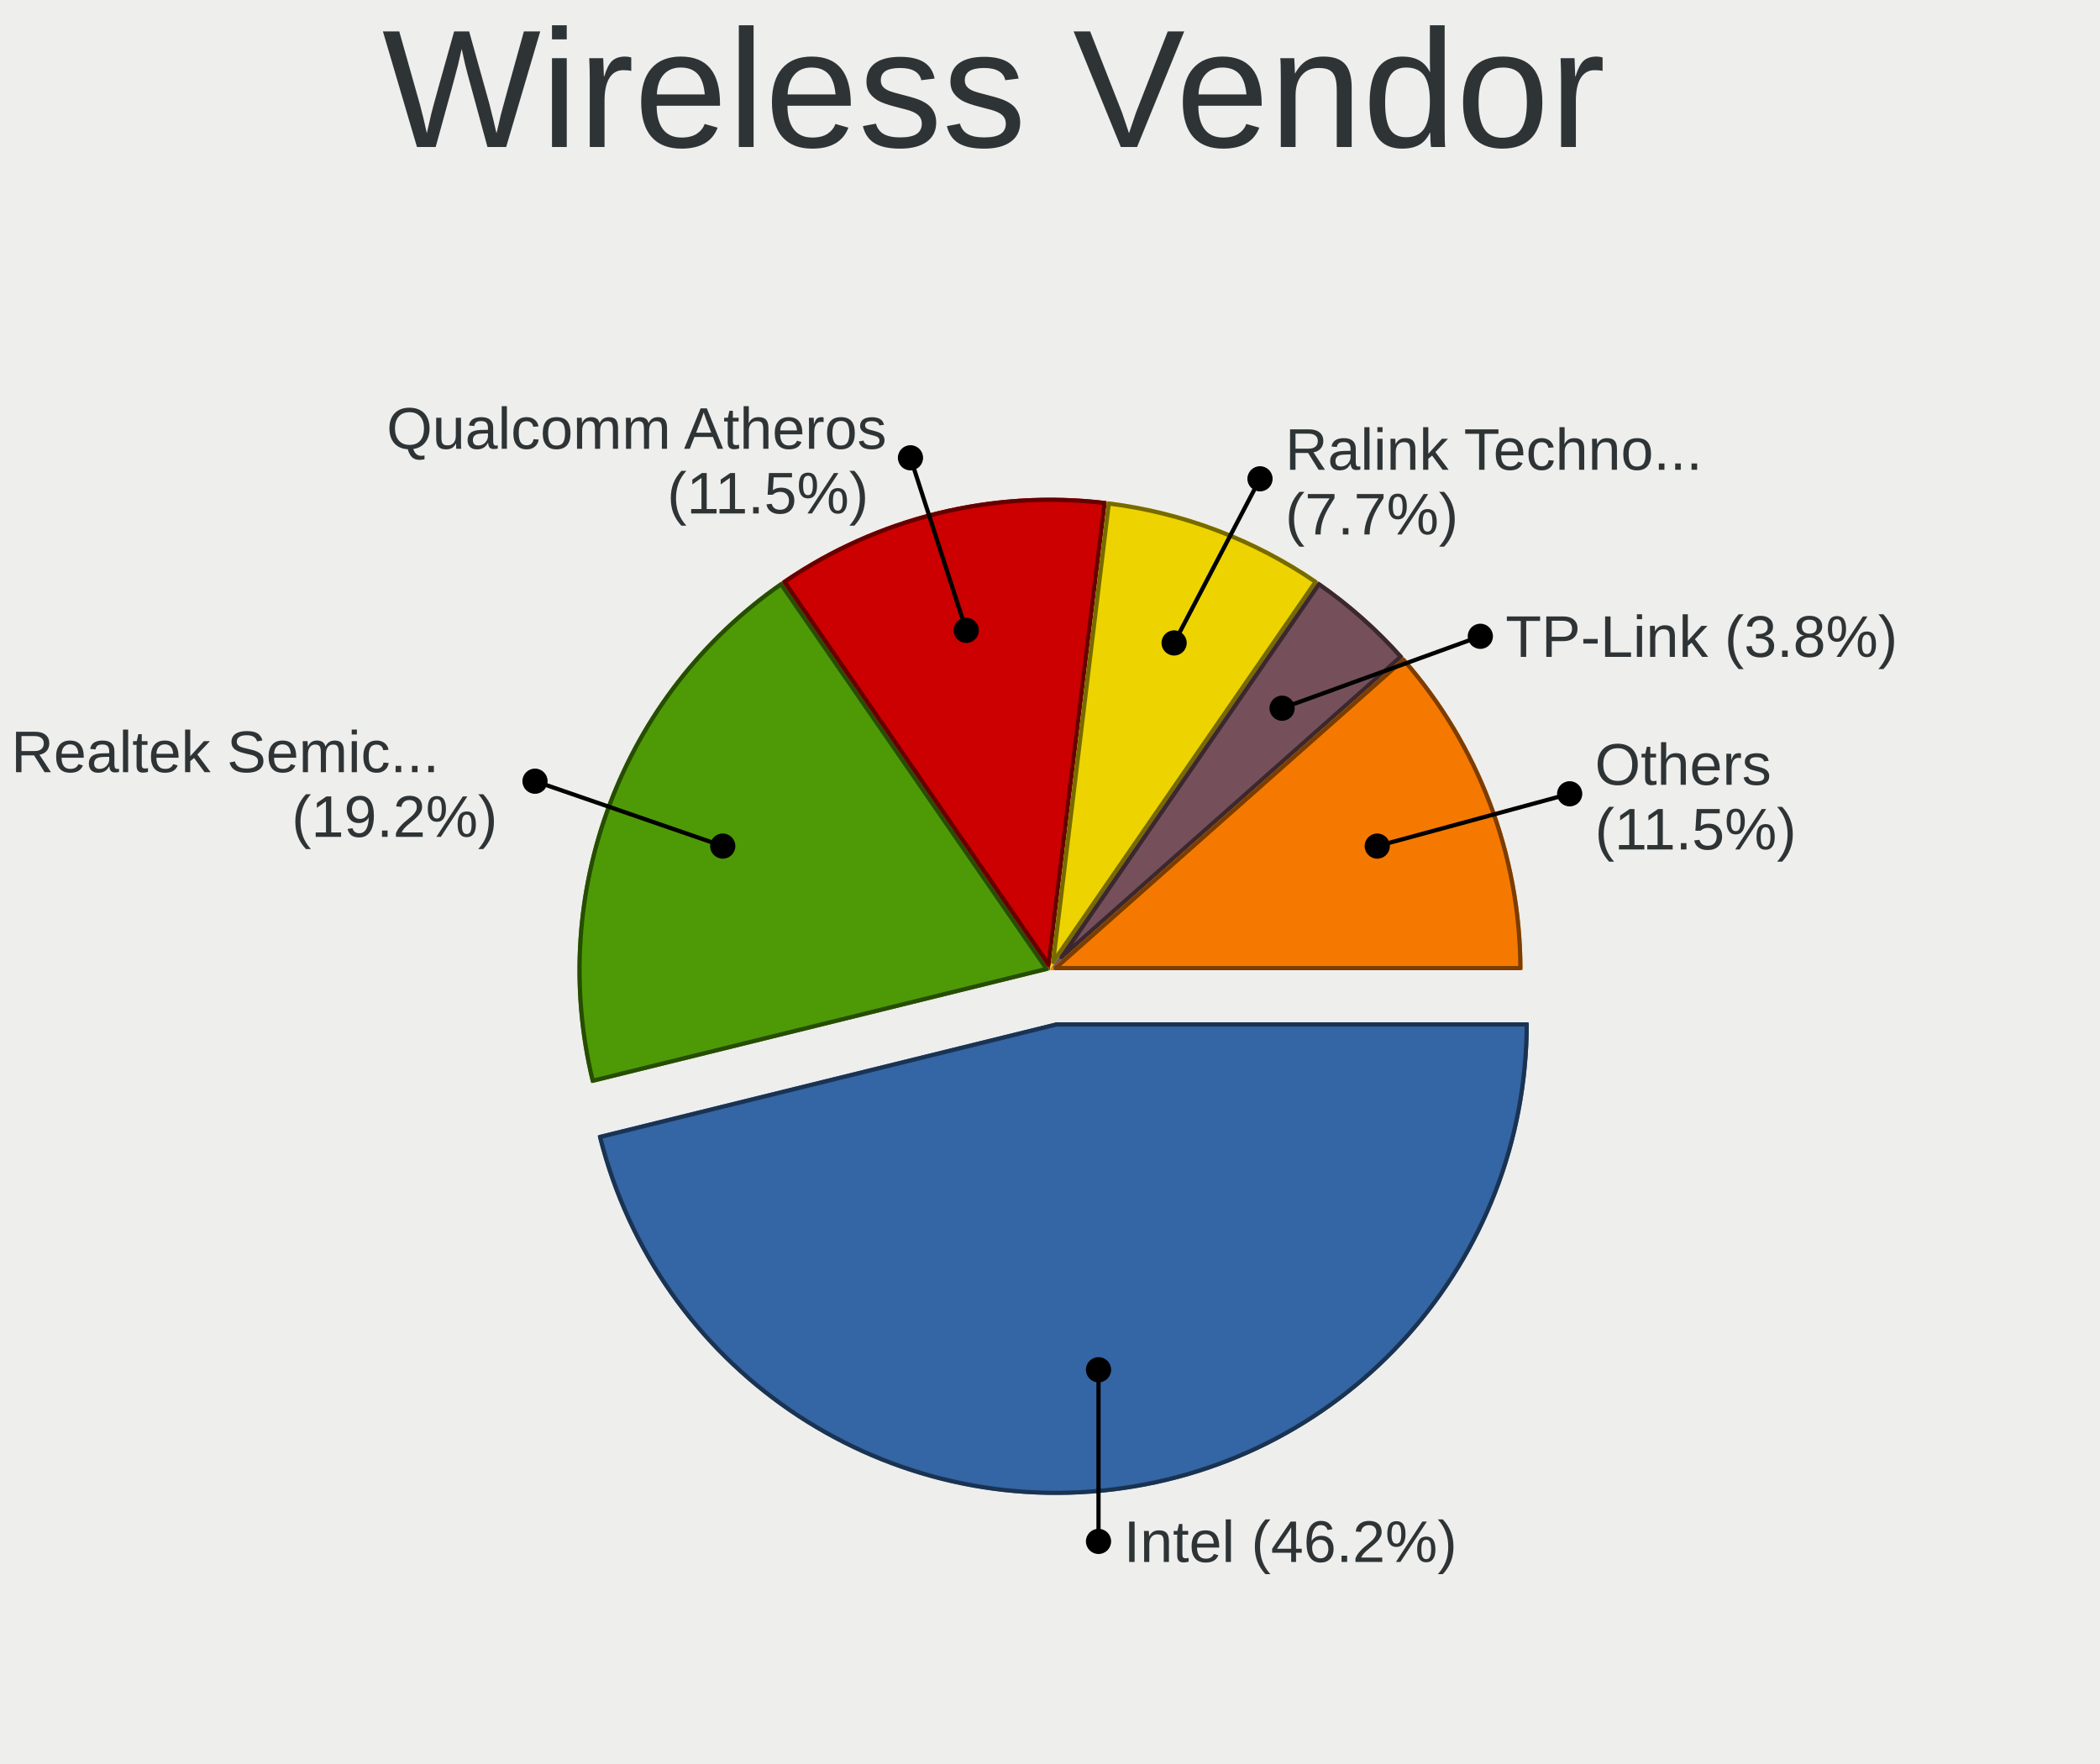
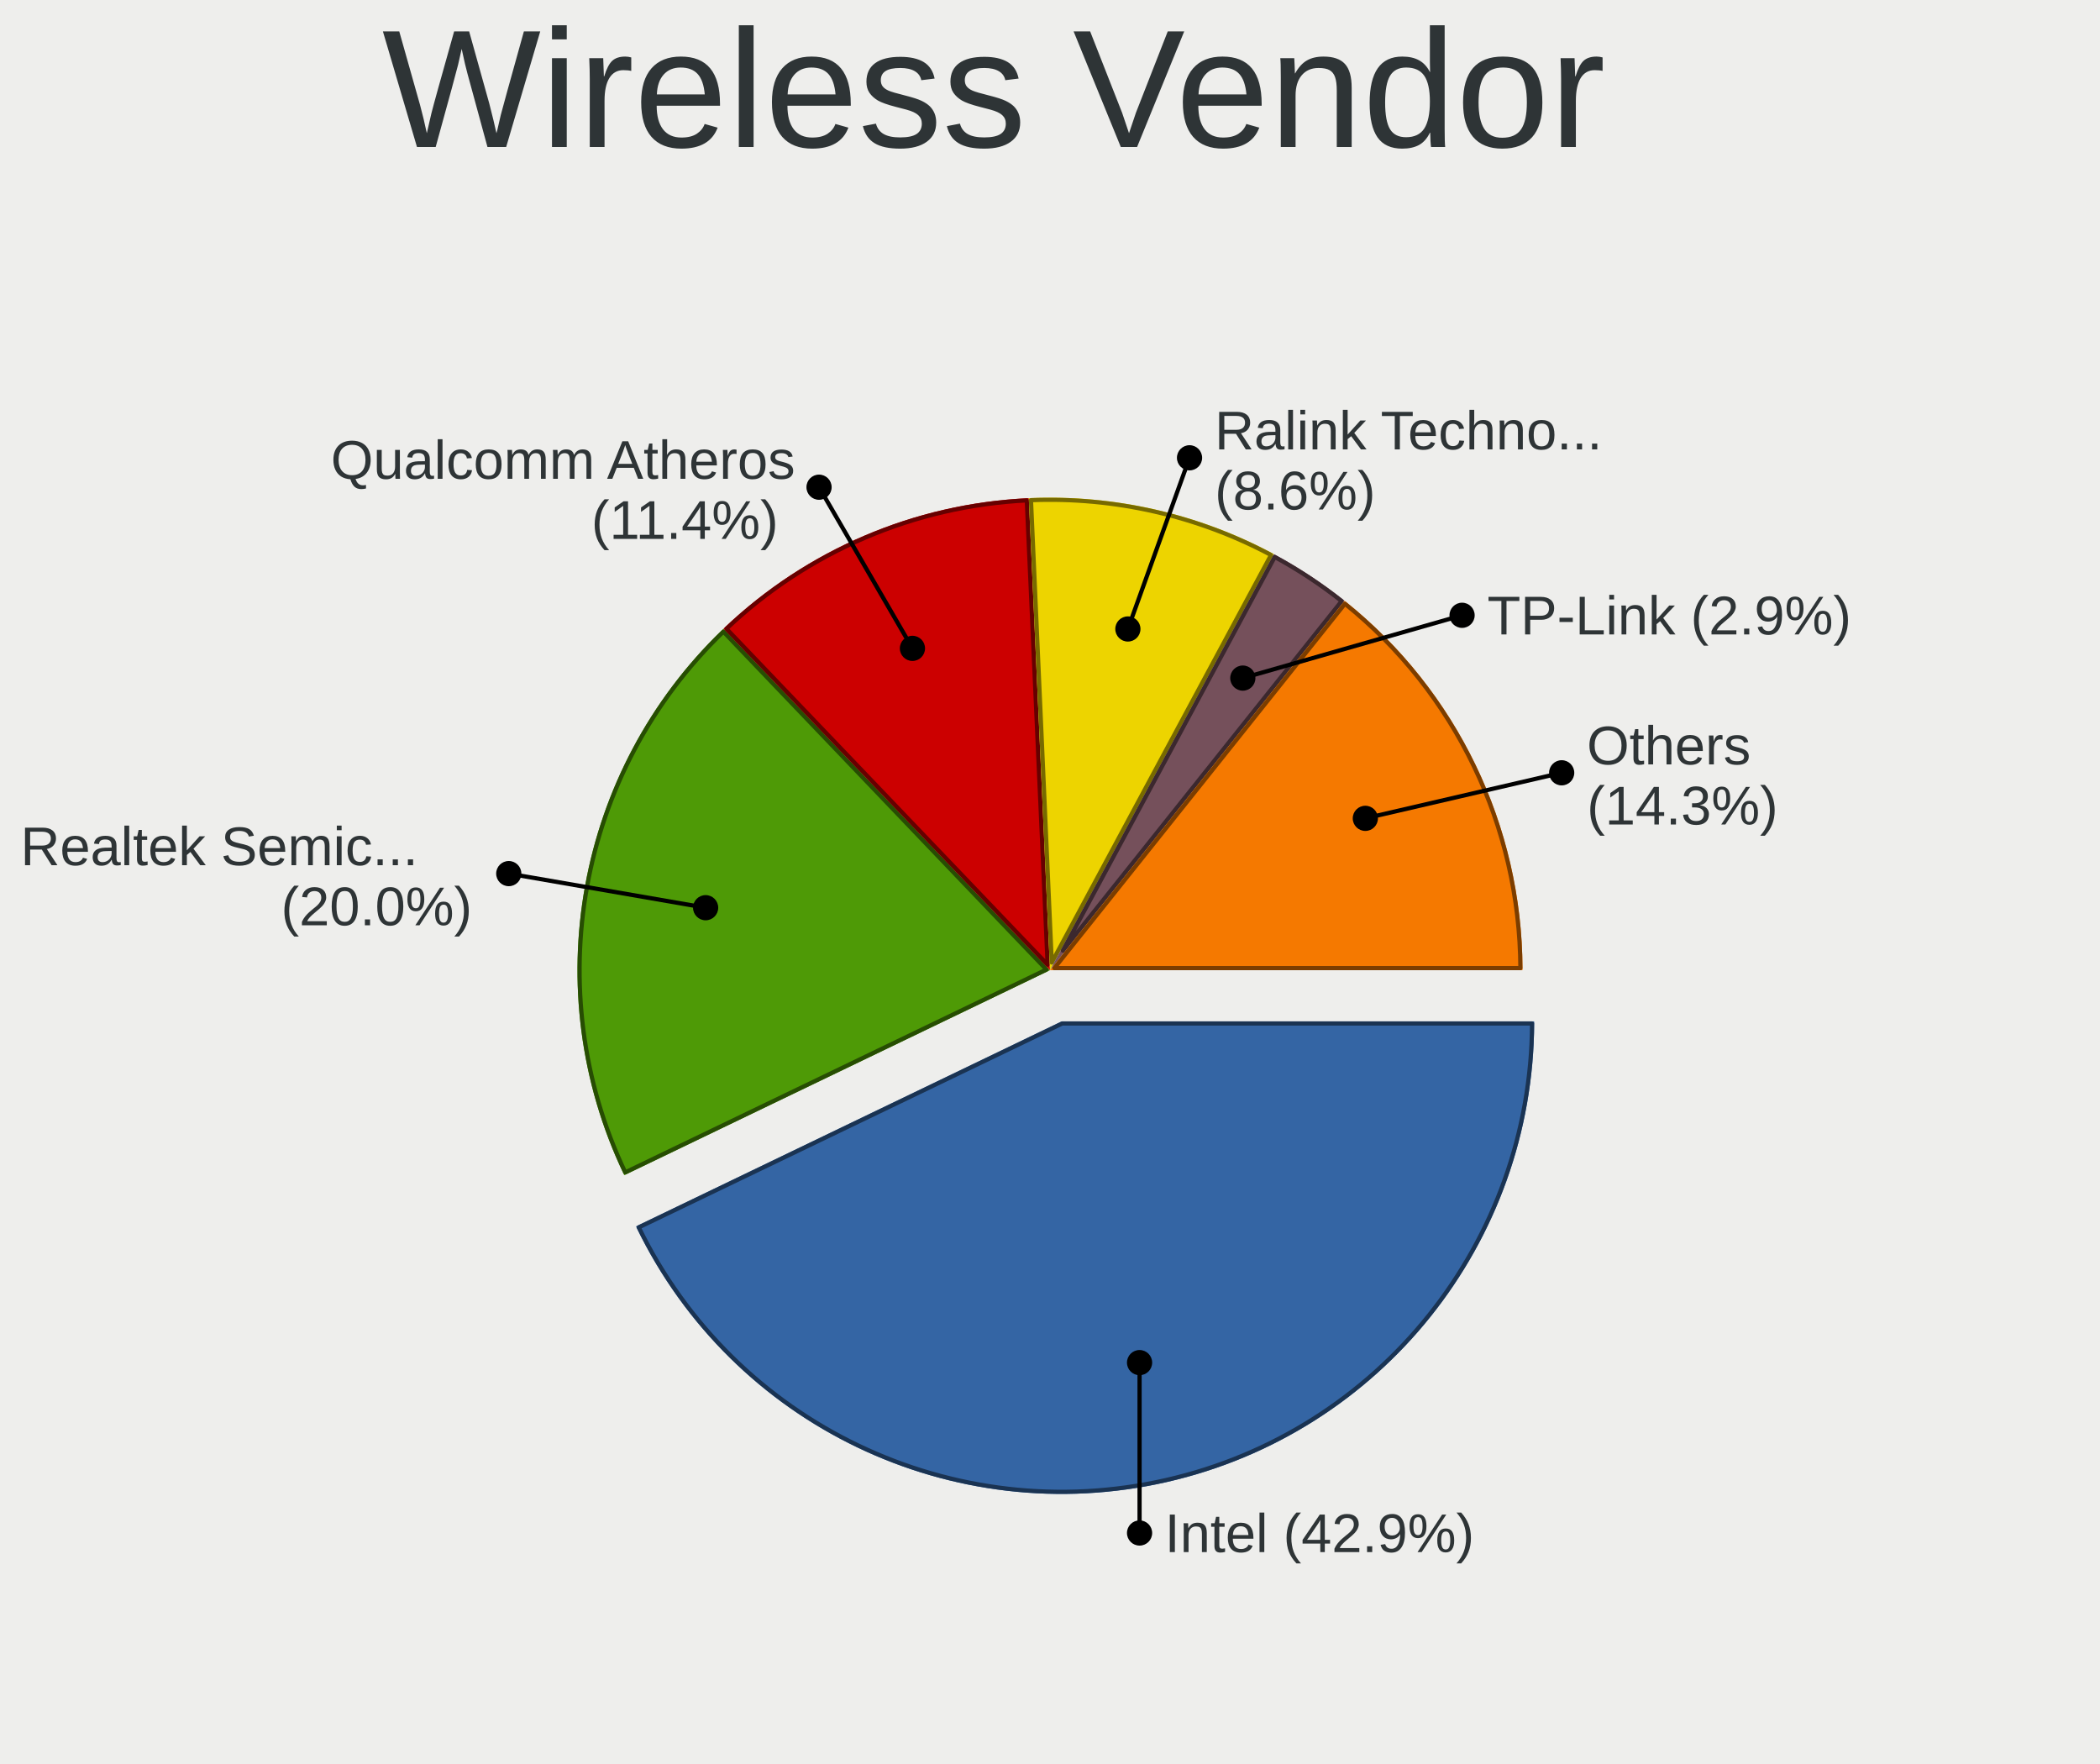
<svg xmlns="http://www.w3.org/2000/svg" width="500" height="420" version="1.0" id="ezcGraph">
  <defs />
  <g id="ezcGraphChart" color-rendering="optimizeQuality" shape-rendering="geometricPrecision" text-rendering="optimizeLegibility">
    <path d=" M 0,420 L 0,0 L 500,0 L 500,420 L 0,420 z " style="fill: #eeeeec; fill-opacity: 1.00; stroke: none;" id="ezcGraphPolygon_1" />
    <path d=" M 0,42 L 0,0 L 500,0 L 500,42 L 0,42 z " style="fill: #000000; fill-opacity: 0.00; stroke: none;" id="ezcGraphPolygon_2" />
-     <path d="M 251.51,243.41 L 364.01,243.41 A 112.50,112.50 0 0,1 142.28,270.33 z" style="fill: #3465a4; fill-opacity: 1.00; stroke: none; cursor: pointer;" id="ezcGraphCircleSector_4" />
-     <path d="M 251.57,243.91 L 363.51,243.91 A 112.00,112.00 0 0,1 142.88,270.70 z" style="fill: none; stroke: #1a3352; stroke-width: 1; stroke-opacity: 1.00; stroke-linecap: round; stroke-linejoin: round;" id="ezcGraphCircleSector_5" />
-     <path d="M 250.00,231.00 L 140.77,257.92 A 112.50,112.50 0 0,1 186.09,138.41 z" style="fill: #4e9a06; fill-opacity: 1.00; stroke: none; cursor: pointer;" id="ezcGraphCircleSector_6" />
-     <path d="M 249.18,230.69 L 141.13,257.32 A 112.00,112.00 0 0,1 185.97,139.11 z" style="fill: none; stroke: #274d03; stroke-width: 1; stroke-opacity: 1.00; stroke-linecap: round; stroke-linejoin: round;" id="ezcGraphCircleSector_7" />
-     <path d="M 250.00,231.00 L 186.09,138.41 A 112.50,112.50 0 0,1 263.56,119.32 z" style="fill: #cc0000; fill-opacity: 1.00; stroke: none; cursor: pointer;" id="ezcGraphCircleSector_8" />
-     <path d="M 249.66,229.63 L 186.79,138.54 A 112.00,112.00 0 0,1 263.00,119.76 z" style="fill: none; stroke: #660000; stroke-width: 1; stroke-opacity: 1.00; stroke-linecap: round; stroke-linejoin: round;" id="ezcGraphCircleSector_9" />
-     <path d="M 250.00,231.00 L 263.56,119.32 A 112.50,112.50 0 0,1 313.91,138.41 z" style="fill: #edd400; fill-opacity: 1.00; stroke: none; cursor: pointer;" id="ezcGraphCircleSector_10" />
-     <path d="M 250.74,229.05 L 264.00,119.88 A 112.00,112.00 0 0,1 313.21,138.54 z" style="fill: none; stroke: #776a00; stroke-width: 1; stroke-opacity: 1.00; stroke-linecap: round; stroke-linejoin: round;" id="ezcGraphCircleSector_11" />
-     <path d="M 250.00,231.00 L 313.91,138.41 A 112.50,112.50 0 0,1 334.21,156.40 z" style="fill: #75505b; fill-opacity: 1.00; stroke: none; cursor: pointer;" id="ezcGraphCircleSector_12" />
-     <path d="M 252.75,227.90 L 314.03,139.11 A 112.00,112.00 0 0,1 333.50,156.36 z" style="fill: none; stroke: #3b282e; stroke-width: 1; stroke-opacity: 1.00; stroke-linecap: round; stroke-linejoin: round;" id="ezcGraphCircleSector_13" />
-     <path d="M 250.00,231.00 L 334.21,156.40 A 112.50,112.50 0 0,1 362.50,231.00 z" style="fill: #f57900; fill-opacity: 1.00; stroke: none;" id="ezcGraphCircleSector_14" />
-     <path d="M 251.32,230.50 L 334.16,157.10 A 112.00,112.00 0 0,1 362.00,230.50 z" style="fill: none; stroke: #7b3d00; stroke-width: 1; stroke-opacity: 1.00; stroke-linecap: round; stroke-linejoin: round;" id="ezcGraphCircleSector_15" />
-     <path d=" M 230.057,150.088 L 216.779,109" style="fill: none; stroke: #000000; stroke-width: 1; stroke-opacity: 1.00; stroke-linecap: round; stroke-linejoin: round;" id="ezcGraphLine_16" />
-     <ellipse cx="230.057" cy="150.088" rx="3" ry="3" style="fill: #000000; fill-opacity: 1.00; stroke: none;" id="ezcGraphCircle_17" />
-     <ellipse cx="216.779" cy="109" rx="3" ry="3" style="fill: #000000; fill-opacity: 1.00; stroke: none;" id="ezcGraphCircle_18" />
-     <path d=" M 172.082,201.45 L 127.381,186" style="fill: none; stroke: #000000; stroke-width: 1; stroke-opacity: 1.00; stroke-linecap: round; stroke-linejoin: round;" id="ezcGraphLine_20" />
-     <ellipse cx="172.082" cy="201.45" rx="3" ry="3" style="fill: #000000; fill-opacity: 1.00; stroke: none;" id="ezcGraphCircle_21" />
-     <ellipse cx="127.381" cy="186" rx="3" ry="3" style="fill: #000000; fill-opacity: 1.00; stroke: none;" id="ezcGraphCircle_22" />
-     <path d=" M 279.55,153.082 L 300,114" style="fill: none; stroke: #000000; stroke-width: 1; stroke-opacity: 1.00; stroke-linecap: round; stroke-linejoin: round;" id="ezcGraphLine_24" />
-     <ellipse cx="279.55" cy="153.082" rx="3" ry="3" style="fill: #000000; fill-opacity: 1.00; stroke: none;" id="ezcGraphCircle_25" />
-     <ellipse cx="300" cy="114" rx="3" ry="3" style="fill: #000000; fill-opacity: 1.00; stroke: none;" id="ezcGraphCircle_26" />
-     <path d=" M 305.26,168.624 L 352.461,151.5" style="fill: none; stroke: #000000; stroke-width: 1; stroke-opacity: 1.00; stroke-linecap: round; stroke-linejoin: round;" id="ezcGraphLine_28" />
-     <ellipse cx="305.26" cy="168.624" rx="3" ry="3" style="fill: #000000; fill-opacity: 1.00; stroke: none;" id="ezcGraphCircle_29" />
-     <ellipse cx="352.461" cy="151.5" rx="3" ry="3" style="fill: #000000; fill-opacity: 1.00; stroke: none;" id="ezcGraphCircle_30" />
-     <path d=" M 327.918,201.45 L 373.733,189" style="fill: none; stroke: #000000; stroke-width: 1; stroke-opacity: 1.00; stroke-linecap: round; stroke-linejoin: round;" id="ezcGraphLine_32" />
-     <ellipse cx="327.918" cy="201.45" rx="3" ry="3" style="fill: #000000; fill-opacity: 1.00; stroke: none;" id="ezcGraphCircle_33" />
-     <ellipse cx="373.733" cy="189" rx="3" ry="3" style="fill: #000000; fill-opacity: 1.00; stroke: none;" id="ezcGraphCircle_34" />
-     <path d=" M 261.551,326.135 L 261.551,367" style="fill: none; stroke: #000000; stroke-width: 1; stroke-opacity: 1.00; stroke-linecap: round; stroke-linejoin: round;" id="ezcGraphLine_36" />
-     <ellipse cx="261.551" cy="326.135" rx="3" ry="3" style="fill: #000000; fill-opacity: 1.00; stroke: none;" id="ezcGraphCircle_37" />
-     <ellipse cx="261.551" cy="367" rx="3" ry="3" style="fill: #000000; fill-opacity: 1.00; stroke: none;" id="ezcGraphCircle_38" />
+     <path d="M 252.78,243.19 L 365.28,243.19 A 112.50,112.50 0 0,1 151.42,292.00 z" style="fill: #3465a4; fill-opacity: 1.00; stroke: none; cursor: pointer;" id="ezcGraphCircleSector_4" />
+     <path d="M 252.90,243.69 L 364.78,243.69 A 112.00,112.00 0 0,1 152.09,292.23 z" style="fill: none; stroke: #1a3352; stroke-width: 1; stroke-opacity: 1.00; stroke-linecap: round; stroke-linejoin: round;" id="ezcGraphCircleSector_5" />
+     <path d="M 250.00,231.00 L 148.64,279.81 A 112.50,112.50 0 0,1 172.26,149.69 z" style="fill: #4e9a06; fill-opacity: 1.00; stroke: none; cursor: pointer;" id="ezcGraphCircleSector_6" />
+     <path d="M 249.16,230.85 L 148.87,279.14 A 112.00,112.00 0 0,1 172.24,150.39 z" style="fill: none; stroke: #274d03; stroke-width: 1; stroke-opacity: 1.00; stroke-linecap: round; stroke-linejoin: round;" id="ezcGraphCircleSector_7" />
+     <path d="M 250.00,231.00 L 172.26,149.69 A 112.50,112.50 0 0,1 244.95,118.61 z" style="fill: #cc0000; fill-opacity: 1.00; stroke: none; cursor: pointer;" id="ezcGraphCircleSector_8" />
+     <path d="M 249.44,229.69 L 172.96,149.70 A 112.00,112.00 0 0,1 244.48,119.14 z" style="fill: none; stroke: #660000; stroke-width: 1; stroke-opacity: 1.00; stroke-linecap: round; stroke-linejoin: round;" id="ezcGraphCircleSector_9" />
+     <path d="M 250.00,231.00 L 244.95,118.61 A 112.50,112.50 0 0,1 303.31,131.93 z" style="fill: #edd400; fill-opacity: 1.00; stroke: none; cursor: pointer;" id="ezcGraphCircleSector_10" />
+     <path d="M 250.42,229.17 L 245.47,119.09 A 112.00,112.00 0 0,1 302.63,132.14 z" style="fill: none; stroke: #776a00; stroke-width: 1; stroke-opacity: 1.00; stroke-linecap: round; stroke-linejoin: round;" id="ezcGraphCircleSector_11" />
+     <path d="M 250.00,231.00 L 303.31,131.93 A 112.50,112.50 0 0,1 320.14,143.04 z" style="fill: #75505b; fill-opacity: 1.00; stroke: none; cursor: pointer;" id="ezcGraphCircleSector_12" />
+     <path d="M 253.07,226.34 L 303.51,132.61 A 112.00,112.00 0 0,1 319.44,143.12 z" style="fill: none; stroke: #3b282e; stroke-width: 1; stroke-opacity: 1.00; stroke-linecap: round; stroke-linejoin: round;" id="ezcGraphCircleSector_13" />
+     <path d="M 250.00,231.00 L 320.14,143.04 A 112.50,112.50 0 0,1 362.50,231.00 z" style="fill: #f57900; fill-opacity: 1.00; stroke: none;" id="ezcGraphCircleSector_14" />
+     <path d="M 251.04,230.50 L 320.22,143.75 A 112.00,112.00 0 0,1 362.00,230.50 z" style="fill: none; stroke: #7b3d00; stroke-width: 1; stroke-opacity: 1.00; stroke-linecap: round; stroke-linejoin: round;" id="ezcGraphCircleSector_15" />
+     <path d=" M 217.248,154.373 L 195.01,116" style="fill: none; stroke: #000000; stroke-width: 1; stroke-opacity: 1.00; stroke-linecap: round; stroke-linejoin: round;" id="ezcGraphLine_16" />
+     <ellipse cx="217.248" cy="154.373" rx="3" ry="3" style="fill: #000000; fill-opacity: 1.00; stroke: none;" id="ezcGraphCircle_17" />
+     <ellipse cx="195.01" cy="116" rx="3" ry="3" style="fill: #000000; fill-opacity: 1.00; stroke: none;" id="ezcGraphCircle_18" />
+     <path d=" M 168.006,216.12 L 121.134,208" style="fill: none; stroke: #000000; stroke-width: 1; stroke-opacity: 1.00; stroke-linecap: round; stroke-linejoin: round;" id="ezcGraphLine_20" />
+     <ellipse cx="168.006" cy="216.12" rx="3" ry="3" style="fill: #000000; fill-opacity: 1.00; stroke: none;" id="ezcGraphCircle_21" />
+     <ellipse cx="121.134" cy="208" rx="3" ry="3" style="fill: #000000; fill-opacity: 1.00; stroke: none;" id="ezcGraphCircle_22" />
+     <path d=" M 268.543,149.756 L 283.221,109" style="fill: none; stroke: #000000; stroke-width: 1; stroke-opacity: 1.00; stroke-linecap: round; stroke-linejoin: round;" id="ezcGraphLine_24" />
+     <ellipse cx="268.543" cy="149.756" rx="3" ry="3" style="fill: #000000; fill-opacity: 1.00; stroke: none;" id="ezcGraphCircle_25" />
+     <ellipse cx="283.221" cy="109" rx="3" ry="3" style="fill: #000000; fill-opacity: 1.00; stroke: none;" id="ezcGraphCircle_26" />
+     <path d=" M 295.908,161.452 L 348.113,146.5" style="fill: none; stroke: #000000; stroke-width: 1; stroke-opacity: 1.00; stroke-linecap: round; stroke-linejoin: round;" id="ezcGraphLine_28" />
+     <ellipse cx="295.908" cy="161.452" rx="3" ry="3" style="fill: #000000; fill-opacity: 1.00; stroke: none;" id="ezcGraphCircle_29" />
+     <ellipse cx="348.113" cy="146.5" rx="3" ry="3" style="fill: #000000; fill-opacity: 1.00; stroke: none;" id="ezcGraphCircle_30" />
+     <path d=" M 325.081,194.843 L 371.827,184" style="fill: none; stroke: #000000; stroke-width: 1; stroke-opacity: 1.00; stroke-linecap: round; stroke-linejoin: round;" id="ezcGraphLine_32" />
+     <ellipse cx="325.081" cy="194.843" rx="3" ry="3" style="fill: #000000; fill-opacity: 1.00; stroke: none;" id="ezcGraphCircle_33" />
+     <ellipse cx="371.827" cy="184" rx="3" ry="3" style="fill: #000000; fill-opacity: 1.00; stroke: none;" id="ezcGraphCircle_34" />
+     <path d=" M 271.325,324.431 L 271.325,365" style="fill: none; stroke: #000000; stroke-width: 1; stroke-opacity: 1.00; stroke-linecap: round; stroke-linejoin: round;" id="ezcGraphLine_36" />
+     <ellipse cx="271.325" cy="324.431" rx="3" ry="3" style="fill: #000000; fill-opacity: 1.00; stroke: none;" id="ezcGraphCircle_37" />
+     <ellipse cx="271.325" cy="365" rx="3" ry="3" style="fill: #000000; fill-opacity: 1.00; stroke: none;" id="ezcGraphCircle_38" />
    <g id="ezcGraphTextBox_3">
      <path d=" M 90.5,42 L 90.5,0.5 L 410,0.5 L 410,42 L 90.5,42 z " style="fill: #ffffff; fill-opacity: 0.00; stroke: none;" id="ezcGraphPolygon_40" />
      <text id="ezcGraphTextBox_3_text" x="91" text-length="318px" y="35" style="font-size: 40px; font-family: 'Arial'; fill: #2e3436; fill-opacity: 1.00; stroke: none;">Wireless Vendor</text>
    </g>
    <g id="ezcGraphTextBox_19" style=" cursor: pointer;">
-       <path d=" M 91.559,124.05 L 91.559,94.45 L 211.779,94.45 L 211.779,124.05 L 91.559,124.05 z " style="fill: #ffffff; fill-opacity: 0.00; stroke: none;" id="ezcGraphPolygon_41" />
-       <text id="ezcGraphTextBox_19_text" x="92.059" text-length="118.72px" y="106.85" style="font-size: 14px; font-family: 'Arial'; fill: #2e3436; fill-opacity: 1.00; stroke: none;">Qualcomm Atheros</text>
-       <text id="ezcGraphTextBox_19_text" x="158.839" text-length="51.94px" y="122.25" style="font-size: 14px; font-family: 'Arial'; fill: #2e3436; fill-opacity: 1.00; stroke: none;">(11.5%)</text>
+       <path d=" M 78.27,130.05 L 78.27,102.45 L 190.01,102.45 L 190.01,130.05 L 78.27,130.05 z " style="fill: #ffffff; fill-opacity: 0.00; stroke: none;" id="ezcGraphPolygon_41" />
+       <text id="ezcGraphTextBox_19_text" x="78.77" text-length="110.24px" y="114" style="font-size: 13px; font-family: 'Arial'; fill: #2e3436; fill-opacity: 1.00; stroke: none;">Qualcomm Atheros</text>
+       <text id="ezcGraphTextBox_19_text" x="140.78" text-length="48.23px" y="128.3" style="font-size: 13px; font-family: 'Arial'; fill: #2e3436; fill-opacity: 1.00; stroke: none;">(11.4%)</text>
    </g>
    <g id="ezcGraphTextBox_23" style=" cursor: pointer;">
-       <path d=" M 2.161,201.05 L 2.161,171.45 L 122.381,171.45 L 122.381,201.05 L 2.161,201.05 z " style="fill: #ffffff; fill-opacity: 0.00; stroke: none;" id="ezcGraphPolygon_42" />
-       <text id="ezcGraphTextBox_23_text" x="2.661" text-length="118.72px" y="183.85" style="font-size: 14px; font-family: 'Arial'; fill: #2e3436; fill-opacity: 1.00; stroke: none;">Realtek Semic...</text>
-       <text id="ezcGraphTextBox_23_text" x="69.441" text-length="51.94px" y="199.25" style="font-size: 14px; font-family: 'Arial'; fill: #2e3436; fill-opacity: 1.00; stroke: none;">(19.2%)</text>
+       <path d=" M 4.394,222.05 L 4.394,194.45 L 116.134,194.45 L 116.134,222.05 L 4.394,222.05 z " style="fill: #ffffff; fill-opacity: 0.00; stroke: none;" id="ezcGraphPolygon_42" />
+       <text id="ezcGraphTextBox_23_text" x="4.894" text-length="110.24px" y="206" style="font-size: 13px; font-family: 'Arial'; fill: #2e3436; fill-opacity: 1.00; stroke: none;">Realtek Semic...</text>
+       <text id="ezcGraphTextBox_23_text" x="66.904" text-length="48.23px" y="220.3" style="font-size: 13px; font-family: 'Arial'; fill: #2e3436; fill-opacity: 1.00; stroke: none;">(20.0%)</text>
    </g>
    <g id="ezcGraphTextBox_27" style=" cursor: pointer;">
-       <path d=" M 305.5,129.05 L 305.5,99.45 L 425.72,99.45 L 425.72,129.05 L 305.5,129.05 z " style="fill: #ffffff; fill-opacity: 0.00; stroke: none;" id="ezcGraphPolygon_43" />
-       <text id="ezcGraphTextBox_27_text" x="306" text-length="118.72px" y="111.85" style="font-size: 14px; font-family: 'Arial'; fill: #2e3436; fill-opacity: 1.00; stroke: none;">Ralink Techno...</text>
-       <text id="ezcGraphTextBox_27_text" x="306" text-length="44.52px" y="127.25" style="font-size: 14px; font-family: 'Arial'; fill: #2e3436; fill-opacity: 1.00; stroke: none;">(7.7%)</text>
+       <path d=" M 288.721,123.05 L 288.721,95.45 L 400.461,95.45 L 400.461,123.05 L 288.721,123.05 z " style="fill: #ffffff; fill-opacity: 0.00; stroke: none;" id="ezcGraphPolygon_43" />
+       <text id="ezcGraphTextBox_27_text" x="289.221" text-length="110.24px" y="107" style="font-size: 13px; font-family: 'Arial'; fill: #2e3436; fill-opacity: 1.00; stroke: none;">Ralink Techno...</text>
+       <text id="ezcGraphTextBox_27_text" x="289.221" text-length="41.34px" y="121.3" style="font-size: 13px; font-family: 'Arial'; fill: #2e3436; fill-opacity: 1.00; stroke: none;">(8.6%)</text>
    </g>
    <g id="ezcGraphTextBox_31" style=" cursor: pointer;">
-       <path d=" M 357.961,159.5 L 357.961,144 L 463.341,144 L 463.341,159.5 L 357.961,159.5 z " style="fill: #ffffff; fill-opacity: 0.00; stroke: none;" id="ezcGraphPolygon_44" />
-       <text id="ezcGraphTextBox_31_text" x="358.461" text-length="103.88px" y="156.4" style="font-size: 14px; font-family: 'Arial'; fill: #2e3436; fill-opacity: 1.00; stroke: none;">TP-Link (3.8%)</text>
+       <path d=" M 353.613,154 L 353.613,139.5 L 451.573,139.5 L 451.573,154 L 353.613,154 z " style="fill: #ffffff; fill-opacity: 0.00; stroke: none;" id="ezcGraphPolygon_44" />
+       <text id="ezcGraphTextBox_31_text" x="354.113" text-length="96.46px" y="151.05" style="font-size: 13px; font-family: 'Arial'; fill: #2e3436; fill-opacity: 1.00; stroke: none;">TP-Link (2.9%)</text>
    </g>
    <g id="ezcGraphTextBox_35">
-       <path d=" M 379.233,204.05 L 379.233,174.45 L 432.673,174.45 L 432.673,204.05 L 379.233,204.05 z " style="fill: #ffffff; fill-opacity: 0.00; stroke: none;" id="ezcGraphPolygon_45" />
-       <text id="ezcGraphTextBox_35_text" x="379.733" text-length="44.52px" y="186.85" style="font-size: 14px; font-family: 'Arial'; fill: #2e3436; fill-opacity: 1.00; stroke: none;">Others</text>
-       <text id="ezcGraphTextBox_35_text" x="379.733" text-length="51.94px" y="202.25" style="font-size: 14px; font-family: 'Arial'; fill: #2e3436; fill-opacity: 1.00; stroke: none;">(11.5%)</text>
+       <path d=" M 377.327,198.05 L 377.327,170.45 L 427.058,170.45 L 427.058,198.05 L 377.327,198.05 z " style="fill: #ffffff; fill-opacity: 0.00; stroke: none;" id="ezcGraphPolygon_45" />
+       <text id="ezcGraphTextBox_35_text" x="377.827" text-length="41.34px" y="182" style="font-size: 13px; font-family: 'Arial'; fill: #2e3436; fill-opacity: 1.00; stroke: none;">Others</text>
+       <text id="ezcGraphTextBox_35_text" x="377.827" text-length="48.23px" y="196.3" style="font-size: 13px; font-family: 'Arial'; fill: #2e3436; fill-opacity: 1.00; stroke: none;">(14.3%)</text>
    </g>
    <g id="ezcGraphTextBox_39" style=" cursor: pointer;">
-       <path d=" M 267.051,375 L 267.051,359.5 L 365.011,359.5 L 365.011,375 L 267.051,375 z " style="fill: #ffffff; fill-opacity: 0.00; stroke: none;" id="ezcGraphPolygon_46" />
-       <text id="ezcGraphTextBox_39_text" x="267.551" text-length="96.46px" y="371.9" style="font-size: 14px; font-family: 'Arial'; fill: #2e3436; fill-opacity: 1.00; stroke: none;">Intel (46.2%)</text>
+       <path d=" M 276.825,372.5 L 276.825,358 L 367.895,358 L 367.895,372.5 L 276.825,372.5 z " style="fill: #ffffff; fill-opacity: 0.00; stroke: none;" id="ezcGraphPolygon_46" />
+       <text id="ezcGraphTextBox_39_text" x="277.325" text-length="89.57px" y="369.55" style="font-size: 13px; font-family: 'Arial'; fill: #2e3436; fill-opacity: 1.00; stroke: none;">Intel (42.9%)</text>
    </g>
  </g>
</svg>
